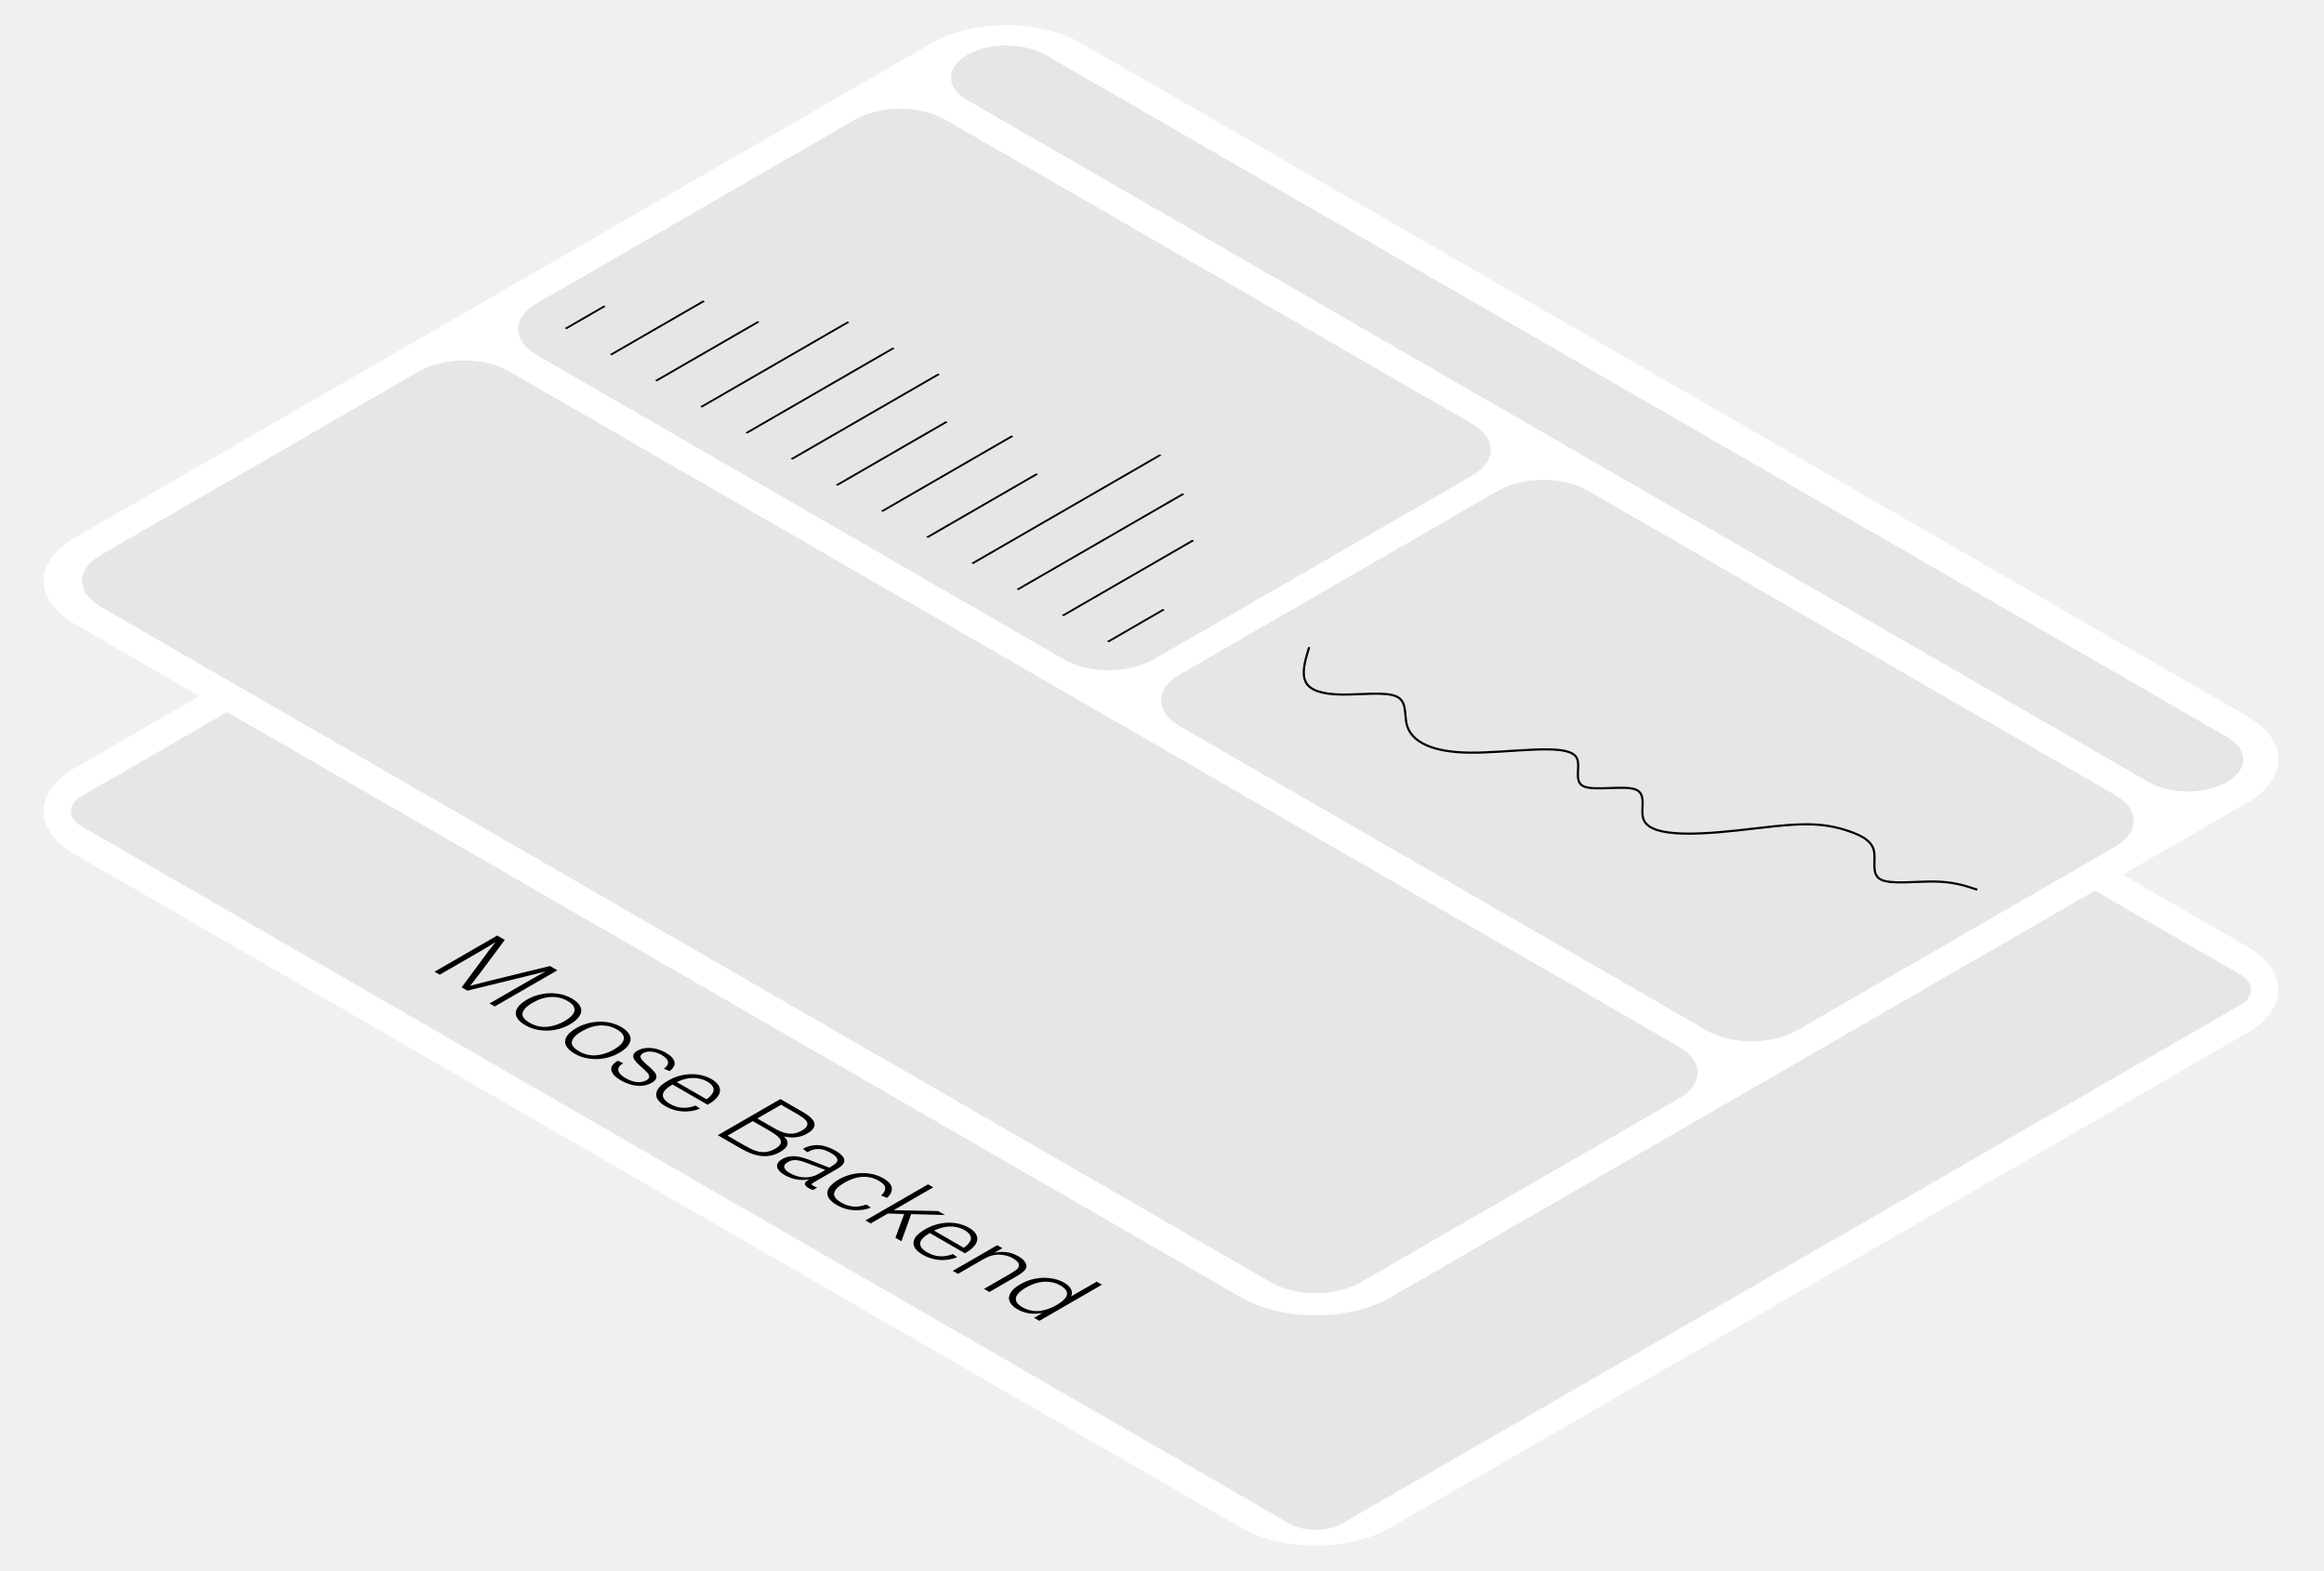
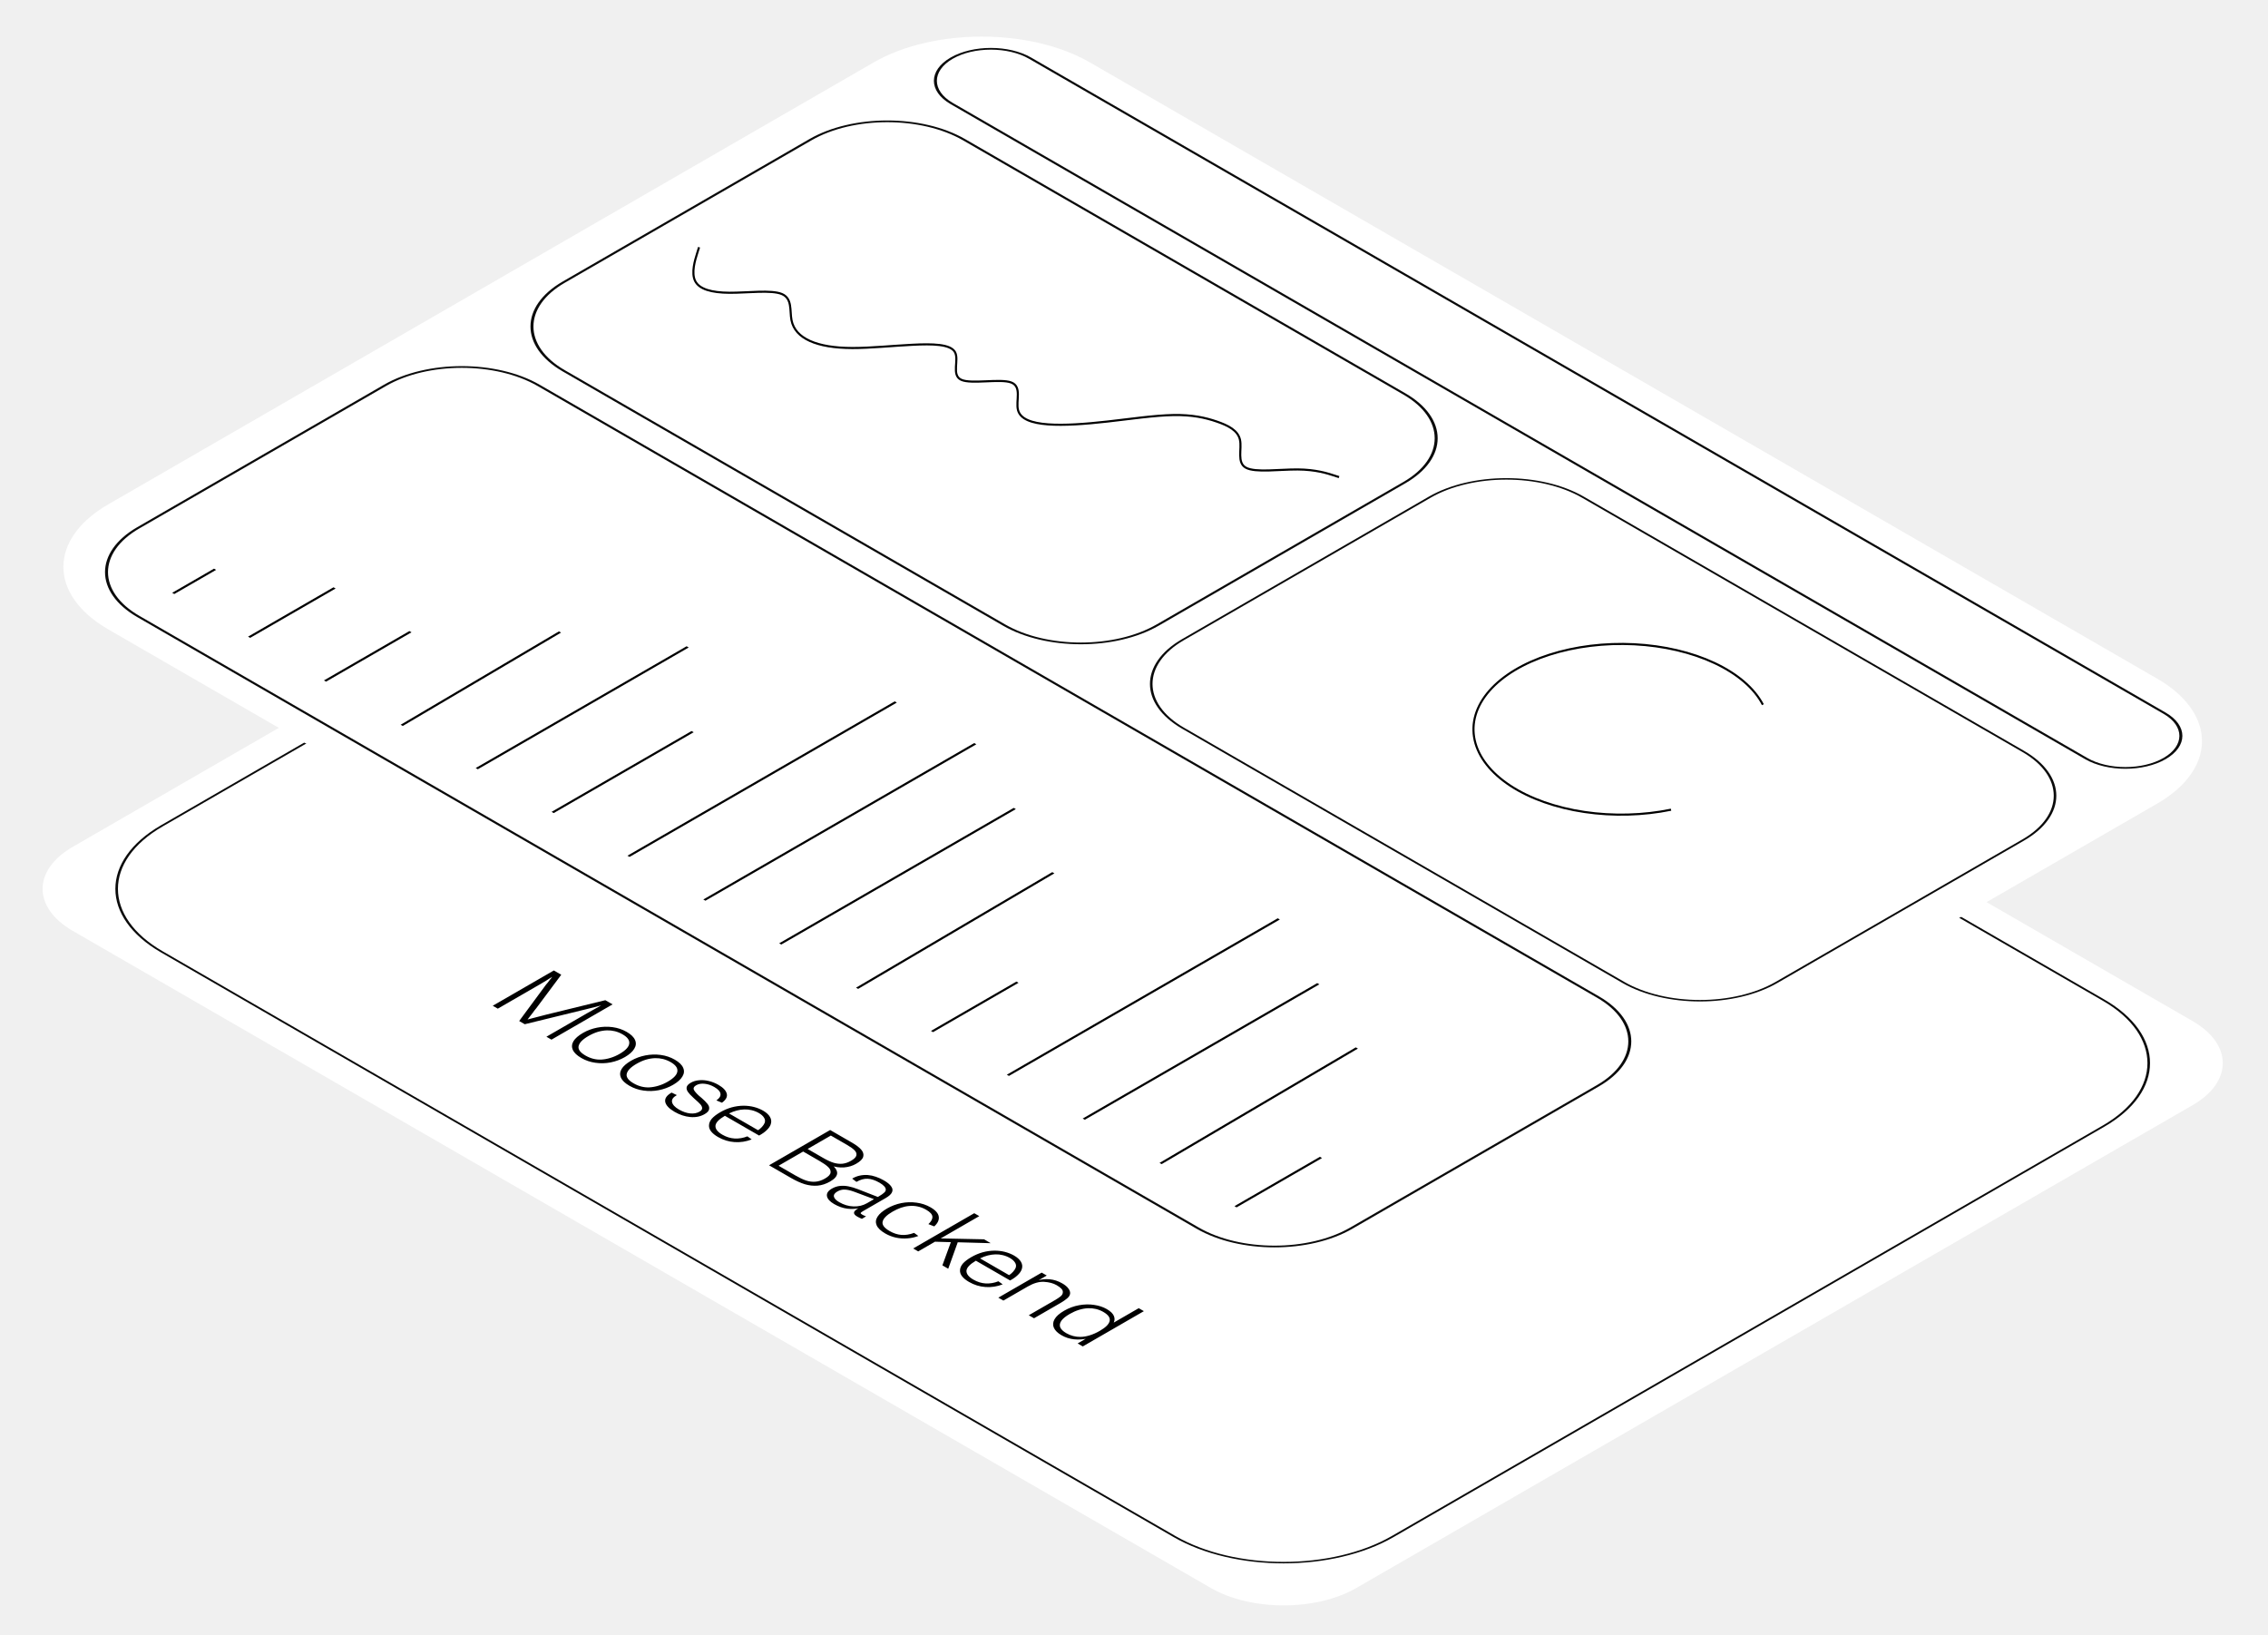
- <svg xmlns="http://www.w3.org/2000/svg" width="1080" height="730" viewBox="0 0 1080 730" fill="none">
-   <g clip-path="url(#clip0_4532_225991)">
-     <rect width="706" height="540" rx="40" transform="matrix(0.866044 0.499967 -0.866044 0.499967 467.664 107)" fill="white" />
-     <rect y="-0.168" width="676.336" height="510.336" rx="14.168" transform="matrix(0.866044 0.499967 -0.866044 0.499967 467.519 121.916)" fill="black" fill-opacity="0.1" />
-     <rect y="-0.168" width="676.336" height="510.336" rx="14.168" transform="matrix(0.866044 0.499967 -0.866044 0.499967 467.519 121.916)" stroke="#F5F5F5" stroke-width="0.336" />
-     <path d="M201.948 451.569L231.047 434.77L234.581 436.81L222.692 452.745C222.387 453.145 222.068 453.537 221.735 453.921C221.458 454.305 221.181 454.689 220.904 455.073C220.488 455.633 220.073 456.161 219.657 456.657C219.269 457.169 218.895 457.657 218.535 458.121C219.144 457.961 219.809 457.785 220.53 457.593C221.25 457.401 221.999 457.209 222.775 457.017C223.578 456.809 224.382 456.601 225.186 456.393C226.017 456.169 226.821 455.961 227.597 455.769L255.574 448.929L259.024 450.921L229.925 467.72L227.514 466.328L247.301 454.905C248.853 454.009 250.959 452.841 253.62 451.401C252.511 451.689 251.444 451.969 250.419 452.241C249.421 452.497 248.451 452.737 247.509 452.961C247.066 453.089 246.622 453.201 246.179 453.297C245.735 453.393 245.306 453.497 244.89 453.609L217.204 460.377L214.544 458.841L226.474 442.69C226.696 442.338 226.959 441.978 227.264 441.61C227.597 441.226 227.929 440.826 228.262 440.41C228.567 439.978 228.886 439.554 229.218 439.138C229.606 438.722 229.939 438.306 230.216 437.89L230.174 437.866C229.731 438.154 229.26 438.442 228.761 438.73C228.317 439.018 227.86 439.314 227.389 439.618C226.225 440.322 225.2 440.93 224.313 441.442L204.359 452.961L201.948 451.569ZM244.168 476.471C242.09 475.271 240.732 473.991 240.094 472.631C239.484 471.255 239.581 469.871 240.385 468.479C241.217 467.103 242.741 465.775 244.958 464.496C247.009 463.312 249.253 462.48 251.692 462C254.131 461.52 256.57 461.44 259.009 461.76C261.475 462.096 263.72 462.848 265.743 464.016C267.821 465.215 269.152 466.511 269.734 467.903C270.343 469.279 270.219 470.663 269.36 472.055C268.528 473.463 267.045 474.783 264.912 476.015C262.805 477.231 260.533 478.079 258.094 478.559C255.683 479.023 253.258 479.079 250.819 478.727C248.408 478.391 246.191 477.639 244.168 476.471ZM246.122 475.295C248.533 476.687 251.027 477.327 253.604 477.215C255.073 477.135 256.528 476.871 257.969 476.423C259.466 475.975 260.921 475.343 262.334 474.527C265.383 472.767 266.935 471.039 266.99 469.343C267.073 467.855 266.02 466.479 263.831 465.215C262.639 464.528 261.406 464.024 260.131 463.704C258.884 463.4 257.623 463.264 256.348 463.296C254.879 463.344 253.397 463.592 251.9 464.04C250.459 464.488 249.004 465.135 247.535 465.983C246.094 466.815 244.958 467.663 244.126 468.527C243.351 469.391 242.907 470.239 242.796 471.071C242.658 472.527 243.766 473.935 246.122 475.295ZM267.093 489.705C265.014 488.505 263.657 487.225 263.019 485.866C262.409 484.49 262.506 483.106 263.31 481.714C264.142 480.338 265.666 479.01 267.883 477.73C269.934 476.546 272.178 475.714 274.617 475.234C277.056 474.754 279.495 474.674 281.934 474.994C284.4 475.33 286.645 476.082 288.668 477.25C290.746 478.45 292.077 479.746 292.659 481.138C293.268 482.514 293.144 483.898 292.284 485.29C291.453 486.698 289.97 488.017 287.836 489.249C285.73 490.465 283.458 491.313 281.019 491.793C278.608 492.257 276.183 492.313 273.744 491.961C271.333 491.625 269.116 490.873 267.093 489.705ZM269.047 488.529C271.458 489.921 273.952 490.561 276.529 490.449C277.998 490.369 279.453 490.105 280.894 489.657C282.391 489.209 283.846 488.577 285.259 487.761C288.308 486.002 289.86 484.274 289.915 482.578C289.998 481.09 288.945 479.714 286.756 478.45C285.564 477.762 284.331 477.258 283.056 476.938C281.809 476.634 280.548 476.498 279.273 476.53C277.804 476.578 276.322 476.826 274.825 477.274C273.384 477.722 271.929 478.37 270.46 479.218C269.019 480.05 267.883 480.898 267.051 481.762C266.275 482.626 265.832 483.474 265.721 484.306C265.583 485.762 266.691 487.169 269.047 488.529ZM288.563 502.1C285.958 500.596 284.475 499.02 284.115 497.372C283.81 495.724 284.822 494.244 287.15 492.933L289.644 494.132C287.87 495.124 287.108 496.236 287.357 497.468C287.635 498.716 288.729 499.892 290.642 500.996C292.471 502.052 294.23 502.668 295.921 502.844C297.639 503.036 299.15 502.756 300.452 502.004C301.311 501.508 301.727 500.948 301.699 500.324C301.671 499.7 301.367 499.076 300.785 498.452C300.23 497.844 299.399 497.06 298.29 496.1C298.152 495.956 298.013 495.828 297.875 495.716C297.736 495.604 297.598 495.476 297.459 495.332C296.267 494.26 295.408 493.333 294.882 492.549C294.355 491.765 294.175 491.005 294.341 490.269C294.535 489.549 295.187 488.869 296.295 488.229C297.431 487.573 298.748 487.181 300.244 487.053C301.768 486.909 303.307 487.029 304.858 487.413C306.466 487.797 307.99 488.405 309.431 489.237C311.731 490.565 313.062 491.973 313.422 493.461C313.81 494.932 313.048 496.364 311.136 497.756L308.475 496.652C309.944 495.644 310.595 494.596 310.429 493.509C310.29 492.405 309.306 491.325 307.477 490.269C306.009 489.421 304.484 488.909 302.905 488.733C301.325 488.557 299.981 488.789 298.872 489.429C297.819 490.037 297.431 490.725 297.708 491.493C298.041 492.261 298.928 493.301 300.369 494.612C300.452 494.692 300.549 494.764 300.66 494.828C300.771 494.892 300.854 494.956 300.909 495.02C300.937 495.068 300.979 495.124 301.034 495.188C301.117 495.236 301.186 495.276 301.242 495.308C302.572 496.46 303.556 497.444 304.193 498.26C304.886 499.076 305.163 499.908 305.025 500.756C304.942 501.604 304.235 502.412 302.905 503.18C300.882 504.348 298.581 504.812 296.004 504.572C293.482 504.332 291.002 503.508 288.563 502.1ZM309.242 514.086C307.801 513.254 306.706 512.366 305.958 511.422C305.237 510.494 304.905 509.534 304.96 508.542C304.988 507.47 305.431 506.414 306.29 505.374C307.205 504.335 308.563 503.295 310.364 502.255C312.083 501.263 313.87 500.503 315.727 499.975C317.611 499.463 319.51 499.199 321.422 499.183C323.14 499.183 324.789 499.383 326.369 499.783C327.976 500.199 329.431 500.783 330.734 501.535C332.286 502.431 333.38 503.431 334.018 504.535C334.655 505.638 334.78 506.782 334.392 507.966C334.115 508.894 333.477 509.838 332.48 510.798C331.51 511.742 330.29 512.606 328.821 513.39L312.526 503.983C309.616 505.694 308.119 507.294 308.036 508.782C307.981 510.286 309.076 511.686 311.32 512.982C313.233 514.086 315.2 514.694 317.223 514.806C319.274 514.902 321.283 514.558 323.251 513.774L325.288 515.238C322.655 516.278 319.925 516.702 317.099 516.51C314.327 516.318 311.708 515.51 309.242 514.086ZM314.147 503.095L313.898 502.519L328.863 511.158L328.032 511.062C328.863 510.55 329.584 509.958 330.193 509.286C330.803 508.614 331.232 507.966 331.482 507.342C331.787 506.462 331.676 505.63 331.149 504.846C330.678 504.063 329.861 503.335 328.697 502.663C327.644 502.055 326.507 501.607 325.288 501.319C324.124 501.031 322.946 500.911 321.754 500.959C319.399 501.039 317.043 501.647 314.688 502.783L314.147 503.095ZM333.571 527.555L362.67 510.756L373.062 516.756C375.085 517.924 376.554 519.044 377.469 520.115C378.411 521.203 378.73 522.315 378.425 523.451C378.148 524.571 377.025 525.699 375.058 526.835C373.34 527.827 371.427 528.403 369.321 528.563C367.243 528.707 365.178 528.427 363.127 527.723L363.501 527.315C365.303 528.835 366.134 530.243 365.995 531.539C365.857 532.835 364.748 534.083 362.67 535.282C360.702 536.418 358.707 537.074 356.684 537.25C354.688 537.41 352.665 537.186 350.615 536.578C348.591 535.954 346.388 534.955 344.005 533.579L333.571 527.555ZM346.125 532.403C348.065 533.523 349.755 534.323 351.197 534.803C352.665 535.298 354.134 535.49 355.603 535.378C357.127 535.266 358.665 534.763 360.217 533.867C361.908 532.891 362.795 531.931 362.878 530.987C362.989 530.027 362.573 529.131 361.631 528.299C360.716 527.451 359.386 526.523 357.64 525.515L349.825 521.003L338.102 527.771L346.125 532.403ZM359.344 524.051C361.256 525.155 362.919 525.923 364.333 526.355C365.801 526.787 367.201 526.939 368.531 526.811C369.889 526.667 371.261 526.195 372.647 525.395C374.116 524.547 374.947 523.715 375.141 522.899C375.363 522.067 375.099 521.259 374.351 520.475C373.603 519.692 372.411 518.828 370.776 517.884L363.002 513.396L351.945 519.78L359.344 524.051ZM364.556 546.019C362.533 544.851 361.396 543.587 361.147 542.227C360.925 540.883 361.701 539.699 363.475 538.675C364.722 537.955 366.025 537.523 367.383 537.379C368.768 537.251 370.154 537.331 371.54 537.619C372.925 537.907 374.38 538.347 375.904 538.939L385.382 542.635C385.466 542.587 385.549 542.539 385.632 542.491C385.715 542.443 385.784 542.403 385.84 542.371C386.976 541.715 387.807 541.139 388.334 540.643C388.916 540.147 389.193 539.635 389.165 539.107C389.165 538.595 388.902 538.059 388.375 537.499C387.877 536.955 387.142 536.403 386.172 535.843C384.121 534.659 382.237 534.035 380.519 533.971C378.828 533.891 377.055 534.387 375.198 535.459L373.161 533.899C374.242 533.243 375.419 532.771 376.694 532.483C378.025 532.195 379.327 532.1 380.602 532.195C381.877 532.291 383.151 532.563 384.426 533.011C385.757 533.459 387.031 534.035 388.251 534.739C389.941 535.715 391.105 536.675 391.743 537.619C392.435 538.563 392.56 539.499 392.117 540.427C391.701 541.339 390.703 542.251 389.124 543.163L378.232 549.45C377.623 549.802 377.276 550.082 377.193 550.29C377.165 550.498 377.429 550.762 377.983 551.082C378.454 551.354 379.05 551.618 379.77 551.874L377.817 553.05C376.985 552.73 376.251 552.386 375.613 552.018C374.477 551.362 373.951 550.706 374.034 550.05C374.117 549.394 374.934 548.65 376.486 547.818L376.985 547.818C375.073 548.346 373.036 548.482 370.874 548.226C368.741 547.954 366.634 547.219 364.556 546.019ZM366.967 545.107C369.212 546.403 371.498 547.083 373.826 547.147C376.182 547.227 378.315 546.715 380.228 545.611L384.717 543.019L384.967 544.219L374.283 540.211L373.867 540.067C372.232 539.475 370.805 539.163 369.586 539.131C368.394 539.083 367.23 539.387 366.094 540.043C364.819 540.779 364.279 541.603 364.473 542.515C364.694 543.411 365.526 544.275 366.967 545.107ZM388.93 560.042C386.796 558.81 385.424 557.506 384.815 556.13C384.233 554.77 384.371 553.41 385.23 552.05C386.117 550.675 387.642 549.363 389.803 548.115C391.882 546.915 394.126 546.067 396.538 545.571C398.976 545.091 401.401 545.019 403.812 545.355C406.251 545.675 408.482 546.419 410.505 547.587C412.916 548.979 414.219 550.467 414.413 552.05C414.634 553.618 413.914 555.154 412.251 556.658L409.466 555.578C410.796 554.362 411.433 553.194 411.378 552.074C411.323 550.955 410.339 549.843 408.427 548.739C407.124 547.987 405.78 547.467 404.394 547.179C403.064 546.891 401.706 546.811 400.32 546.939C399.046 547.035 397.729 547.315 396.371 547.779C395.041 548.259 393.725 548.875 392.422 549.627C389.651 551.227 388.071 552.794 387.683 554.33C387.295 555.866 388.39 557.378 390.967 558.866C392.824 559.938 394.695 560.554 396.579 560.714C398.464 560.874 400.487 560.554 402.648 559.754L404.685 561.218C403.022 561.858 401.277 562.242 399.447 562.37C397.646 562.514 395.831 562.394 394.002 562.01C392.2 561.61 390.51 560.954 388.93 560.042ZM402.205 567.178L431.304 550.379L433.716 551.771L404.616 568.57L402.205 567.178ZM412.141 563.938L414.926 562.378L435.96 562.81L439.161 564.658L422.741 564.202H421.078L412.141 563.938ZM416.131 575.217L420.247 563.962L423.531 563.986L418.917 576.825L416.131 575.217ZM428.808 583.111C427.367 582.279 426.272 581.391 425.524 580.447C424.803 579.519 424.47 578.559 424.526 577.568C424.554 576.496 424.997 575.44 425.856 574.4C426.771 573.36 428.129 572.32 429.93 571.28C431.648 570.288 433.436 569.528 435.293 569C437.177 568.488 439.075 568.224 440.988 568.208C442.706 568.208 444.355 568.408 445.935 568.808C447.542 569.224 448.997 569.808 450.299 570.56C451.851 571.456 452.946 572.456 453.583 573.56C454.221 574.664 454.346 575.808 453.958 576.992C453.68 577.92 453.043 578.863 452.045 579.823C451.075 580.767 449.856 581.631 448.387 582.415L432.092 573.008C429.182 574.72 427.685 576.32 427.602 577.808C427.547 579.311 428.641 580.711 430.886 582.007C432.798 583.111 434.766 583.719 436.789 583.831C438.84 583.927 440.849 583.583 442.817 582.799L444.854 584.263C442.221 585.303 439.491 585.727 436.664 585.535C433.893 585.343 431.274 584.535 428.808 583.111ZM433.713 572.12L433.463 571.544L448.429 580.183L447.597 580.087C448.429 579.575 449.149 578.983 449.759 578.312C450.369 577.64 450.798 576.992 451.048 576.368C451.353 575.488 451.242 574.656 450.715 573.872C450.244 573.088 449.426 572.36 448.262 571.688C447.209 571.08 446.073 570.632 444.854 570.344C443.69 570.056 442.512 569.936 441.32 569.984C438.965 570.064 436.609 570.672 434.253 571.808L433.713 572.12ZM442.778 590.6L463.438 578.673L465.849 580.065L460.778 582.993L460.986 582.585C463.009 581.897 465.073 581.649 467.179 581.841C469.286 582.033 471.309 582.689 473.249 583.809C474.524 584.545 475.452 585.305 476.034 586.088C476.671 586.872 476.99 587.664 476.99 588.464C476.962 589.312 476.519 590.112 475.66 590.864C474.828 591.6 473.706 592.376 472.293 593.192L459.78 600.416L457.286 598.976L469.383 591.992C469.41 591.976 469.438 591.96 469.466 591.944C469.494 591.928 469.521 591.912 469.549 591.896C470.796 591.176 471.752 590.544 472.417 590C473.082 589.456 473.443 588.848 473.498 588.176C473.581 587.52 473.36 586.912 472.833 586.352C472.306 585.793 471.544 585.225 470.547 584.649C468.967 583.737 466.972 583.209 464.561 583.065C462.205 582.921 459.6 583.673 456.745 585.321L445.189 591.992L442.778 590.6ZM472.866 608.498C471.065 607.458 469.86 606.282 469.25 604.971C468.668 603.675 468.765 602.323 469.541 600.915C470.317 599.507 471.855 598.139 474.155 596.811C476.4 595.515 478.769 594.643 481.264 594.195C483.758 593.747 486.141 593.699 488.414 594.051C490.714 594.387 492.723 595.051 494.441 596.043C496.298 597.115 497.448 598.259 497.892 599.475C498.363 600.707 498.197 601.923 497.393 603.123L496.52 603.195L509.656 595.611L512.109 597.027L483.01 613.826L480.557 612.41L485.628 609.482L485.587 609.938C483.342 610.498 481.111 610.666 478.894 610.442C476.705 610.202 474.696 609.554 472.866 608.498ZM475.153 607.514C476.206 608.122 477.287 608.57 478.395 608.858C479.532 609.162 480.695 609.306 481.887 609.29C483.356 609.274 484.853 609.018 486.377 608.522C487.929 608.042 489.508 607.338 491.116 606.41C493.943 604.779 495.508 603.203 495.813 601.683C496.146 600.179 495.148 598.755 492.82 597.411C491.712 596.771 490.534 596.299 489.287 595.995C488.067 595.707 486.806 595.587 485.504 595.635C484.063 595.699 482.608 595.963 481.139 596.427C479.67 596.891 478.229 597.531 476.816 598.347C474.931 599.435 473.601 600.507 472.825 601.563C472.077 602.635 471.883 603.675 472.243 604.683C472.659 605.691 473.629 606.634 475.153 607.514Z" fill="black" />
-   </g>
-   <rect width="706" height="540" rx="40" transform="matrix(0.866044 0.499967 -0.866044 0.499967 467.664 0)" fill="white" />
-   <rect width="676" height="42" rx="21" transform="matrix(0.866044 0.499967 -0.866044 0.499967 467.664 15)" fill="black" fill-opacity="0.1" />
-   <rect width="331" height="219" rx="24" transform="matrix(0.866044 0.499967 -0.866044 0.499967 418.3 43.5)" fill="black" fill-opacity="0.1" />
-   <line y1="-0.5" x2="21" y2="-0.5" transform="matrix(0.866044 -0.499967 0.866044 0.499967 263.278 152.992)" stroke="black" />
-   <line y1="-0.5" x2="50" y2="-0.5" transform="matrix(0.866044 -0.499967 0.866044 0.499967 284.279 165.117)" stroke="black" />
-   <line y1="-0.5" x2="55" y2="-0.5" transform="matrix(0.866044 -0.499967 0.866044 0.499967 305.281 177.242)" stroke="black" />
-   <line y1="-0.5" x2="79" y2="-0.5" transform="matrix(0.866044 -0.499967 0.866044 0.499967 326.282 189.367)" stroke="black" />
-   <line y1="-0.5" x2="79" y2="-0.5" transform="matrix(0.866044 -0.499967 0.866044 0.499967 347.284 201.492)" stroke="black" />
-   <line y1="-0.5" x2="79" y2="-0.5" transform="matrix(0.866044 -0.499967 0.866044 0.499967 368.286 213.617)" stroke="black" />
-   <line y1="-0.5" x2="59" y2="-0.5" transform="matrix(0.866044 -0.499967 0.866044 0.499967 389.287 225.734)" stroke="black" />
-   <line y1="-0.5" x2="70" y2="-0.5" transform="matrix(0.866044 -0.499967 0.866044 0.499967 410.289 237.859)" stroke="black" />
-   <line y1="-0.5" x2="59" y2="-0.5" transform="matrix(0.866044 -0.499967 0.866044 0.499967 431.29 249.984)" stroke="black" />
-   <line y1="-0.5" x2="101" y2="-0.5" transform="matrix(0.866044 -0.499967 0.866044 0.499967 452.292 262.109)" stroke="black" />
-   <line y1="-0.5" x2="89" y2="-0.5" transform="matrix(0.866044 -0.499967 0.866044 0.499967 473.294 274.234)" stroke="black" />
-   <line y1="-0.5" x2="70" y2="-0.5" transform="matrix(0.866044 -0.499967 0.866044 0.499967 494.295 286.359)" stroke="black" />
-   <line y1="-0.5" x2="30" y2="-0.5" transform="matrix(0.866044 -0.499967 0.866044 0.499967 515.297 298.484)" stroke="black" />
-   <rect width="331" height="219" rx="24" transform="matrix(0.866044 0.499967 -0.866044 0.499967 717.085 215.992)" fill="black" fill-opacity="0.1" />
-   <path d="M608.386 300.746L607.484 303.828C606.581 306.91 604.777 313.074 606.827 317.014C608.877 320.953 614.781 322.667 623.465 322.776C632.148 322.885 643.611 321.39 648.732 323.557C653.853 325.723 652.631 331.551 653.597 336.116C654.562 340.681 657.715 343.983 662.684 346.237C667.653 348.491 674.438 349.696 683.169 349.778C691.901 349.86 702.58 348.817 712.18 348.398C721.779 347.979 730.298 348.183 732.601 351.976C734.905 355.768 730.994 363.149 735.934 365.419C740.874 367.69 754.665 364.851 760.031 366.876C765.396 368.901 762.337 375.789 763.577 380.196C764.818 384.602 770.358 386.526 778.133 387.16C785.907 387.795 795.914 387.14 806.79 385.984C817.665 384.828 829.409 383.171 838.463 383.067C847.516 382.962 853.88 384.411 859.422 386.334C864.963 388.258 869.682 390.656 870.782 395.143C871.883 399.63 869.364 406.207 873.943 408.686C878.522 411.165 890.199 409.547 898.87 409.663C907.541 409.78 913.207 411.631 916.04 412.557L918.873 413.483" stroke="black" />
-   <rect width="676" height="219" rx="24" transform="matrix(0.866044 0.499967 -0.866044 0.499967 215.646 160.492)" fill="black" fill-opacity="0.1" />
-   <defs>
-     <clipPath id="clip0_4532_225991">
-       <rect width="706" height="540" rx="40" transform="matrix(0.866044 0.499967 -0.866044 0.499967 467.664 107)" fill="white" />
-     </clipPath>
-   </defs>
+ <svg xmlns="http://www.w3.org/2000/svg" width="465" height="335" viewBox="0 0 465 335" fill="none">
+   <rect width="303.878" height="232.428" rx="17.217" transform="matrix(0.866042 0.499971 -0.866042 0.499971 201.293 66.0078)" fill="white" />
+   <rect y="-0.215" width="291.396" height="219.946" rx="25.836" transform="matrix(0.866042 0.499971 -0.866042 0.499971 201.107 72.3533)" fill="white" />
+   <rect y="-0.215" width="291.396" height="219.946" rx="25.836" transform="matrix(0.866042 0.499971 -0.866042 0.499971 201.107 72.3533)" stroke="#0A0A0A" stroke-width="0.43" />
+   <path d="M101.025 206.175L113.55 198.944L115.07 199.822L109.953 206.681C109.822 206.853 109.685 207.022 109.542 207.187C109.422 207.352 109.303 207.518 109.184 207.683C109.005 207.924 108.826 208.151 108.647 208.365C108.48 208.585 108.319 208.795 108.164 208.995C108.426 208.926 108.713 208.85 109.023 208.768C109.333 208.685 109.655 208.602 109.989 208.52C110.335 208.43 110.681 208.341 111.027 208.251C111.385 208.155 111.73 208.065 112.064 207.982L124.106 205.039L125.591 205.896L113.066 213.127L112.029 212.527L120.546 207.611C121.214 207.225 122.12 206.722 123.265 206.102C122.788 206.226 122.329 206.347 121.888 206.464C121.458 206.574 121.041 206.678 120.635 206.774C120.444 206.829 120.253 206.877 120.062 206.919C119.872 206.96 119.687 207.005 119.508 207.053L107.591 209.966L106.446 209.305L111.581 202.353C111.677 202.201 111.79 202.046 111.921 201.888C112.064 201.723 112.208 201.551 112.351 201.372C112.482 201.186 112.619 201.003 112.762 200.824C112.929 200.645 113.072 200.466 113.192 200.287L113.174 200.277C112.983 200.401 112.78 200.525 112.565 200.648C112.375 200.772 112.178 200.9 111.975 201.031C111.474 201.334 111.033 201.595 110.651 201.816L102.062 206.774L101.025 206.175ZM119.197 216.893C118.302 216.377 117.718 215.826 117.444 215.24C117.181 214.648 117.223 214.052 117.569 213.453C117.927 212.861 118.583 212.29 119.537 211.739C120.42 211.229 121.386 210.871 122.436 210.664C123.485 210.458 124.535 210.423 125.585 210.561C126.646 210.706 127.613 211.029 128.483 211.532C129.378 212.049 129.951 212.606 130.201 213.205C130.463 213.798 130.41 214.393 130.04 214.992C129.682 215.598 129.044 216.167 128.126 216.697C127.219 217.22 126.241 217.585 125.191 217.792C124.153 217.991 123.11 218.016 122.06 217.864C121.022 217.719 120.068 217.396 119.197 216.893ZM120.038 216.387C121.076 216.986 122.149 217.261 123.259 217.213C123.891 217.179 124.517 217.065 125.137 216.872C125.782 216.68 126.408 216.408 127.016 216.056C128.328 215.299 128.996 214.555 129.02 213.825C129.056 213.185 128.603 212.593 127.66 212.049C127.147 211.752 126.617 211.535 126.068 211.398C125.531 211.267 124.988 211.208 124.44 211.222C123.807 211.243 123.169 211.35 122.525 211.542C121.905 211.735 121.279 212.014 120.646 212.379C120.026 212.737 119.537 213.102 119.179 213.474C118.845 213.846 118.654 214.211 118.607 214.569C118.547 215.196 119.024 215.802 120.038 216.387ZM129.064 222.59C128.17 222.073 127.585 221.522 127.311 220.937C127.049 220.345 127.09 219.749 127.436 219.15C127.794 218.558 128.45 217.986 129.404 217.435C130.287 216.926 131.253 216.567 132.303 216.361C133.353 216.154 134.402 216.12 135.452 216.258C136.514 216.402 137.48 216.726 138.351 217.229C139.245 217.745 139.818 218.303 140.068 218.902C140.331 219.494 140.277 220.09 139.907 220.689C139.55 221.295 138.911 221.863 137.993 222.393C137.086 222.917 136.108 223.282 135.059 223.488C134.021 223.688 132.977 223.712 131.927 223.561C130.89 223.416 129.935 223.092 129.064 222.59ZM129.905 222.083C130.943 222.683 132.017 222.958 133.126 222.91C133.758 222.875 134.385 222.762 135.005 222.569C135.649 222.376 136.275 222.104 136.884 221.753C138.196 220.995 138.864 220.252 138.888 219.522C138.923 218.881 138.47 218.289 137.528 217.745C137.015 217.449 136.484 217.232 135.935 217.094C135.398 216.963 134.856 216.905 134.307 216.919C133.675 216.939 133.037 217.046 132.393 217.239C131.772 217.432 131.146 217.711 130.514 218.076C129.893 218.434 129.404 218.799 129.047 219.17C128.713 219.542 128.522 219.907 128.474 220.265C128.414 220.892 128.891 221.498 129.905 222.083ZM138.306 227.925C137.184 227.277 136.546 226.599 136.391 225.89C136.26 225.18 136.695 224.543 137.697 223.979L138.771 224.495C138.007 224.922 137.679 225.401 137.787 225.931C137.906 226.468 138.377 226.974 139.2 227.449C139.988 227.904 140.745 228.169 141.473 228.245C142.212 228.327 142.862 228.207 143.423 227.883C143.793 227.67 143.972 227.429 143.96 227.16C143.948 226.892 143.817 226.623 143.566 226.354C143.327 226.093 142.97 225.755 142.493 225.342C142.433 225.28 142.373 225.225 142.314 225.177C142.254 225.129 142.194 225.074 142.135 225.012C141.622 224.55 141.252 224.151 141.025 223.813C140.799 223.476 140.721 223.149 140.793 222.832C140.876 222.522 141.157 222.23 141.634 221.954C142.123 221.672 142.689 221.503 143.333 221.448C143.99 221.386 144.652 221.438 145.32 221.603C146.011 221.768 146.667 222.03 147.288 222.388C148.278 222.959 148.85 223.565 149.005 224.206C149.172 224.839 148.844 225.456 148.021 226.055L146.876 225.58C147.508 225.146 147.789 224.695 147.717 224.227C147.658 223.751 147.234 223.287 146.447 222.832C145.815 222.467 145.159 222.247 144.479 222.171C143.799 222.095 143.22 222.195 142.743 222.471C142.29 222.732 142.123 223.028 142.242 223.359C142.385 223.689 142.767 224.137 143.387 224.702C143.423 224.736 143.465 224.767 143.512 224.795C143.56 224.822 143.596 224.85 143.62 224.877C143.632 224.898 143.65 224.922 143.673 224.95C143.709 224.97 143.739 224.988 143.763 225.001C144.335 225.497 144.759 225.921 145.033 226.272C145.331 226.623 145.451 226.981 145.391 227.346C145.355 227.711 145.051 228.059 144.479 228.389C143.608 228.892 142.618 229.092 141.508 228.988C140.423 228.885 139.355 228.531 138.306 227.925ZM147.206 233.084C146.586 232.726 146.115 232.343 145.793 231.937C145.483 231.538 145.339 231.124 145.363 230.697C145.375 230.236 145.566 229.782 145.936 229.334C146.33 228.886 146.914 228.439 147.689 227.991C148.429 227.564 149.198 227.237 149.998 227.01C150.809 226.789 151.626 226.676 152.449 226.669C153.188 226.669 153.898 226.755 154.578 226.927C155.27 227.106 155.896 227.358 156.457 227.681C157.125 228.067 157.596 228.497 157.87 228.972C158.145 229.448 158.198 229.94 158.031 230.45C157.912 230.849 157.638 231.255 157.208 231.668C156.791 232.075 156.266 232.447 155.634 232.784L148.62 228.735C147.367 229.472 146.723 230.16 146.687 230.801C146.664 231.448 147.135 232.051 148.101 232.608C148.924 233.084 149.771 233.345 150.642 233.393C151.524 233.435 152.389 233.287 153.236 232.949L154.113 233.579C152.98 234.027 151.805 234.21 150.588 234.127C149.395 234.044 148.268 233.696 147.206 233.084ZM149.318 228.353L149.21 228.105L155.652 231.823L155.294 231.782C155.652 231.562 155.962 231.307 156.224 231.018C156.487 230.728 156.671 230.45 156.779 230.181C156.91 229.802 156.862 229.444 156.636 229.107C156.433 228.769 156.081 228.456 155.58 228.167C155.127 227.905 154.638 227.712 154.113 227.588C153.612 227.464 153.105 227.413 152.592 227.433C151.578 227.468 150.564 227.729 149.55 228.218L149.318 228.353ZM157.678 238.881L170.203 231.65L174.676 234.233C175.547 234.735 176.179 235.218 176.573 235.679C176.978 236.147 177.115 236.626 176.984 237.115C176.865 237.597 176.382 238.082 175.535 238.571C174.795 238.998 173.972 239.246 173.066 239.315C172.171 239.377 171.282 239.256 170.4 238.953L170.561 238.778C171.336 239.432 171.694 240.038 171.634 240.596C171.575 241.154 171.097 241.691 170.203 242.207C169.356 242.696 168.497 242.978 167.626 243.054C166.767 243.123 165.897 243.027 165.014 242.765C164.143 242.496 163.195 242.066 162.169 241.474L157.678 238.881ZM163.082 240.968C163.917 241.45 164.644 241.794 165.264 242.001C165.897 242.214 166.529 242.297 167.161 242.248C167.817 242.2 168.479 241.983 169.147 241.598C169.875 241.178 170.256 240.764 170.292 240.358C170.34 239.945 170.161 239.559 169.755 239.201C169.362 238.836 168.789 238.437 168.038 238.003L164.674 236.061L159.628 238.974L163.082 240.968ZM168.771 237.373C169.594 237.848 170.31 238.179 170.919 238.365C171.551 238.551 172.153 238.616 172.726 238.561C173.31 238.499 173.901 238.296 174.497 237.951C175.129 237.586 175.487 237.228 175.571 236.877C175.666 236.519 175.553 236.171 175.231 235.834C174.909 235.496 174.396 235.125 173.692 234.718L170.346 232.787L165.586 235.534L168.771 237.373ZM171.015 246.828C170.144 246.326 169.655 245.782 169.547 245.196C169.452 244.618 169.786 244.108 170.549 243.667C171.086 243.358 171.647 243.172 172.231 243.11C172.828 243.055 173.424 243.089 174.021 243.213C174.617 243.337 175.243 243.526 175.899 243.781L179.979 245.372C180.015 245.351 180.05 245.33 180.086 245.31C180.122 245.289 180.152 245.272 180.176 245.258C180.665 244.976 181.023 244.728 181.249 244.514C181.5 244.301 181.619 244.081 181.607 243.853C181.607 243.633 181.494 243.402 181.267 243.161C181.052 242.927 180.736 242.69 180.319 242.449C179.436 241.939 178.625 241.67 177.885 241.643C177.158 241.608 176.394 241.822 175.595 242.283L174.718 241.612C175.184 241.33 175.691 241.126 176.239 241.002C176.812 240.878 177.372 240.837 177.921 240.878C178.47 240.92 179.019 241.037 179.567 241.23C180.14 241.422 180.689 241.67 181.213 241.973C181.941 242.393 182.442 242.807 182.716 243.213C183.015 243.619 183.068 244.022 182.877 244.421C182.698 244.814 182.269 245.207 181.589 245.599L176.901 248.305C176.639 248.457 176.49 248.577 176.454 248.667C176.442 248.756 176.555 248.87 176.794 249.008C176.997 249.125 177.253 249.238 177.563 249.349L176.722 249.855C176.364 249.717 176.048 249.569 175.774 249.411C175.285 249.128 175.058 248.846 175.094 248.564C175.13 248.281 175.482 247.961 176.15 247.603L176.364 247.603C175.541 247.83 174.665 247.889 173.734 247.779C172.816 247.662 171.909 247.345 171.015 246.828ZM172.052 246.436C173.019 246.994 174.003 247.286 175.005 247.314C176.019 247.348 176.937 247.128 177.76 246.653L179.692 245.537L179.8 246.054L175.201 244.329L175.023 244.267C174.319 244.012 173.704 243.877 173.18 243.864C172.667 243.843 172.166 243.974 171.677 244.256C171.128 244.573 170.895 244.928 170.979 245.32C171.074 245.706 171.432 246.078 172.052 246.436ZM181.506 252.864C180.587 252.334 179.997 251.773 179.734 251.181C179.484 250.595 179.544 250.01 179.913 249.425C180.295 248.832 180.951 248.268 181.882 247.73C182.776 247.214 183.742 246.849 184.78 246.636C185.83 246.429 186.874 246.398 187.911 246.543C188.961 246.68 189.921 247.001 190.792 247.503C191.83 248.102 192.391 248.743 192.474 249.425C192.569 250.099 192.259 250.76 191.544 251.408L190.345 250.943C190.917 250.42 191.192 249.917 191.168 249.435C191.144 248.953 190.721 248.474 189.897 247.999C189.337 247.675 188.758 247.452 188.162 247.328C187.589 247.204 187.005 247.169 186.408 247.224C185.86 247.266 185.293 247.386 184.709 247.586C184.136 247.792 183.569 248.058 183.009 248.381C181.816 249.07 181.136 249.745 180.969 250.406C180.802 251.067 181.273 251.718 182.383 252.358C183.182 252.82 183.987 253.085 184.798 253.153C185.609 253.222 186.48 253.085 187.41 252.74L188.287 253.37C187.571 253.646 186.82 253.811 186.033 253.866C185.257 253.928 184.476 253.877 183.689 253.711C182.913 253.539 182.186 253.257 181.506 252.864ZM187.22 255.936L199.745 248.705L200.782 249.304L188.257 256.535L187.22 255.936ZM191.496 254.541L192.695 253.87L201.749 254.056L203.126 254.851L196.059 254.655H195.343L191.496 254.541ZM193.214 259.396L194.985 254.552L196.399 254.562L194.413 260.088L193.214 259.396ZM198.67 262.794C198.05 262.436 197.578 262.054 197.256 261.647C196.946 261.248 196.803 260.835 196.827 260.408C196.839 259.946 197.03 259.492 197.4 259.044C197.793 258.597 198.378 258.149 199.153 257.701C199.893 257.274 200.662 256.947 201.461 256.72C202.272 256.5 203.089 256.386 203.912 256.379C204.652 256.379 205.362 256.465 206.042 256.637C206.734 256.817 207.36 257.068 207.92 257.392C208.588 257.777 209.06 258.208 209.334 258.683C209.608 259.158 209.662 259.65 209.495 260.16C209.376 260.559 209.101 260.966 208.672 261.379C208.254 261.785 207.73 262.157 207.097 262.494L200.083 258.445C198.831 259.182 198.187 259.871 198.151 260.511C198.127 261.158 198.598 261.761 199.565 262.319C200.388 262.794 201.235 263.056 202.105 263.104C202.988 263.145 203.853 262.997 204.7 262.66L205.576 263.29C204.443 263.737 203.268 263.92 202.052 263.837C200.859 263.755 199.732 263.407 198.67 262.794ZM200.781 258.063L200.674 257.815L207.115 261.534L206.757 261.492C207.115 261.272 207.425 261.017 207.688 260.728C207.95 260.439 208.135 260.16 208.243 259.891C208.374 259.513 208.326 259.154 208.099 258.817C207.897 258.48 207.545 258.166 207.044 257.877C206.59 257.615 206.101 257.423 205.576 257.299C205.075 257.175 204.569 257.123 204.056 257.144C203.042 257.178 202.028 257.44 201.014 257.929L200.781 258.063ZM204.683 266.017L213.576 260.884L214.613 261.483L212.431 262.743L212.52 262.567C213.391 262.271 214.279 262.164 215.186 262.247C216.093 262.33 216.963 262.612 217.798 263.094C218.347 263.411 218.747 263.738 218.997 264.075C219.271 264.413 219.409 264.754 219.409 265.098C219.397 265.463 219.206 265.807 218.836 266.131C218.478 266.448 217.995 266.782 217.387 267.133L212.001 270.242L210.928 269.622L216.134 266.616C216.146 266.61 216.158 266.603 216.17 266.596C216.182 266.589 216.194 266.582 216.206 266.575C216.743 266.265 217.154 265.993 217.44 265.759C217.727 265.525 217.882 265.263 217.906 264.974C217.941 264.692 217.846 264.43 217.619 264.189C217.393 263.948 217.065 263.704 216.635 263.456C215.955 263.063 215.097 262.836 214.059 262.774C213.045 262.712 211.924 263.036 210.695 263.745L205.721 266.616L204.683 266.017ZM217.634 273.721C216.858 273.274 216.34 272.767 216.077 272.203C215.827 271.645 215.868 271.063 216.202 270.457C216.536 269.851 217.198 269.262 218.188 268.691C219.155 268.133 220.175 267.758 221.248 267.565C222.322 267.372 223.348 267.351 224.326 267.503C225.316 267.647 226.181 267.933 226.92 268.36C227.719 268.822 228.214 269.314 228.405 269.837C228.608 270.368 228.536 270.891 228.19 271.407L227.815 271.438L233.469 268.174L234.524 268.784L222 276.014L220.944 275.405L223.127 274.145L223.109 274.341C222.143 274.582 221.183 274.654 220.228 274.558C219.286 274.455 218.421 274.176 217.634 273.721ZM218.618 273.298C219.071 273.559 219.536 273.752 220.014 273.876C220.503 274.007 221.004 274.069 221.517 274.062C222.149 274.055 222.793 273.945 223.449 273.731C224.117 273.525 224.797 273.222 225.489 272.822C226.705 272.12 227.379 271.442 227.511 270.788C227.654 270.14 227.224 269.527 226.222 268.949C225.745 268.673 225.238 268.47 224.701 268.339C224.177 268.216 223.634 268.164 223.073 268.185C222.453 268.212 221.827 268.326 221.194 268.525C220.562 268.725 219.942 269.001 219.334 269.352C218.522 269.82 217.95 270.281 217.616 270.736C217.294 271.197 217.21 271.645 217.365 272.079C217.544 272.513 217.962 272.919 218.618 273.298Z" fill="black" />
+   <rect width="303.878" height="232.428" rx="25.62" transform="matrix(0.866042 0.499971 -0.866042 0.499971 201.293 0)" fill="white" />
+   <rect y="-0.25" width="287.161" height="18.578" rx="9.289" transform="matrix(0.866042 0.499971 -0.866042 0.499971 202.941 7.40625)" fill="white" />
+   <rect y="-0.25" width="287.161" height="18.578" rx="9.289" transform="matrix(0.866042 0.499971 -0.866042 0.499971 202.941 7.40625)" stroke="#0A0A0A" stroke-width="0.5" />
+   <rect y="-0.25" width="140.603" height="94.763" rx="18.184" transform="matrix(0.866042 0.499971 -0.866042 0.499971 181.694 19.6719)" fill="white" />
+   <rect y="-0.25" width="140.603" height="94.763" rx="18.184" transform="matrix(0.866042 0.499971 -0.866042 0.499971 181.694 19.6719)" stroke="#0A0A0A" stroke-width="0.5" />
+   <path d="M143.325 50.681L142.915 51.995C142.506 53.309 141.686 55.938 142.526 57.609C143.366 59.28 145.865 59.993 149.56 60.016C153.255 60.038 158.147 59.37 160.308 60.278C162.47 61.186 161.901 63.67 162.274 65.61C162.648 67.55 163.962 68.947 166.058 69.893C168.155 70.838 171.032 71.333 174.748 71.343C178.464 71.354 183.018 70.881 187.107 70.676C191.196 70.471 194.821 70.534 195.77 72.142C196.719 73.75 194.993 76.902 197.077 77.855C199.16 78.808 205.054 77.561 207.321 78.408C209.588 79.255 208.228 82.196 208.72 84.068C209.211 85.94 211.554 86.743 214.857 86.992C218.161 87.241 222.426 86.934 227.064 86.412C231.703 85.89 236.715 85.152 240.57 85.083C244.424 85.013 247.121 85.612 249.463 86.416C251.806 87.219 253.794 88.227 254.226 90.134C254.657 92.04 253.53 94.847 255.459 95.889C257.387 96.931 262.37 96.21 266.06 96.236C269.75 96.262 272.146 97.034 273.344 97.42L274.542 97.806" stroke="black" stroke-width="0.43" />
+   <rect y="-0.215" width="140.533" height="94.693" rx="18.149" transform="matrix(0.866042 0.499971 -0.866042 0.499971 308.65 92.9627)" fill="white" />
+   <rect y="-0.215" width="140.533" height="94.693" rx="18.149" transform="matrix(0.866042 0.499971 -0.866042 0.499971 308.65 92.9627)" stroke="#0A0A0A" stroke-width="0.43" />
+   <path d="M342.608 165.986C336.9 167.162 330.713 167.324 324.844 166.451C318.976 165.577 313.696 163.708 309.686 161.085C305.675 158.461 303.119 155.204 302.348 151.734C301.576 148.264 302.624 144.74 305.356 141.617C308.088 138.494 312.379 135.915 317.675 134.214C322.971 132.513 329.029 131.767 335.066 132.073C341.103 132.38 346.843 133.724 351.544 135.932C356.245 138.14 359.691 141.111 361.438 144.461" stroke="black" stroke-width="0.43" />
+   <rect y="-0.25" width="287.161" height="94.763" rx="18.184" transform="matrix(0.866042 0.499971 -0.866042 0.499971 94.4661 70.0313)" fill="white" />
+   <rect y="-0.25" width="287.161" height="94.763" rx="18.184" transform="matrix(0.866042 0.499971 -0.866042 0.499971 94.4661 70.0313)" stroke="#0A0A0A" stroke-width="0.5" />
+   <line y1="-0.25" x2="9.9" y2="-0.25" transform="matrix(0.866042 -0.499971 0.866042 0.499971 35.7363 121.773)" stroke="black" stroke-width="0.5" />
+   <line y1="-0.25" x2="20.23" y2="-0.25" transform="matrix(0.866042 -0.499971 0.866042 0.499971 51.293 130.758)" stroke="black" stroke-width="0.5" />
+   <line y1="-0.25" x2="20.23" y2="-0.25" transform="matrix(0.866042 -0.499971 0.866042 0.499971 66.8496 139.734)" stroke="black" stroke-width="0.5" />
+   <line y1="-0.25" x2="37.879" y2="-0.25" transform="matrix(0.856767 -0.505269 0.875219 0.494617 82.5811 148.82)" stroke="black" stroke-width="0.5" />
+   <line y1="-0.25" x2="49.929" y2="-0.25" transform="matrix(0.866042 -0.499971 0.866042 0.499971 97.9629 157.695)" stroke="black" stroke-width="0.5" />
+   <line y1="-0.25" x2="33.142" y2="-0.25" transform="matrix(0.866042 -0.499971 0.866042 0.499971 113.52 166.68)" stroke="black" stroke-width="0.5" />
+   <line y1="-0.25" x2="63.272" y2="-0.25" transform="matrix(0.866042 -0.499971 0.866042 0.499971 129.076 175.664)" stroke="black" stroke-width="0.5" />
+   <line y1="-0.25" x2="64.133" y2="-0.25" transform="matrix(0.866042 -0.499971 0.866042 0.499971 144.633 184.641)" stroke="black" stroke-width="0.5" />
+   <line y1="-0.25" x2="55.525" y2="-0.25" transform="matrix(0.866042 -0.499971 0.866042 0.499971 160.189 193.625)" stroke="black" stroke-width="0.5" />
+   <line y1="-0.25" x2="46.918" y2="-0.25" transform="matrix(0.85756 -0.504821 0.874443 0.495074 175.944 202.719)" stroke="black" stroke-width="0.5" />
+   <line y1="-0.25" x2="20.23" y2="-0.25" transform="matrix(0.866042 -0.499971 0.866042 0.499971 191.303 211.586)" stroke="black" stroke-width="0.5" />
+   <line y1="-0.25" x2="64.133" y2="-0.25" transform="matrix(0.866042 -0.499971 0.866042 0.499971 206.859 220.562)" stroke="black" stroke-width="0.5" />
+   <line y1="-0.25" x2="55.525" y2="-0.25" transform="matrix(0.866042 -0.499971 0.866042 0.499971 222.416 229.547)" stroke="black" stroke-width="0.5" />
+   <line y1="-0.25" x2="46.918" y2="-0.25" transform="matrix(0.85756 -0.504821 0.874443 0.495074 238.171 238.641)" stroke="black" stroke-width="0.5" />
+   <line y1="-0.25" x2="20.23" y2="-0.25" transform="matrix(0.866042 -0.499971 0.866042 0.499971 253.53 247.508)" stroke="black" stroke-width="0.5" />
</svg>
